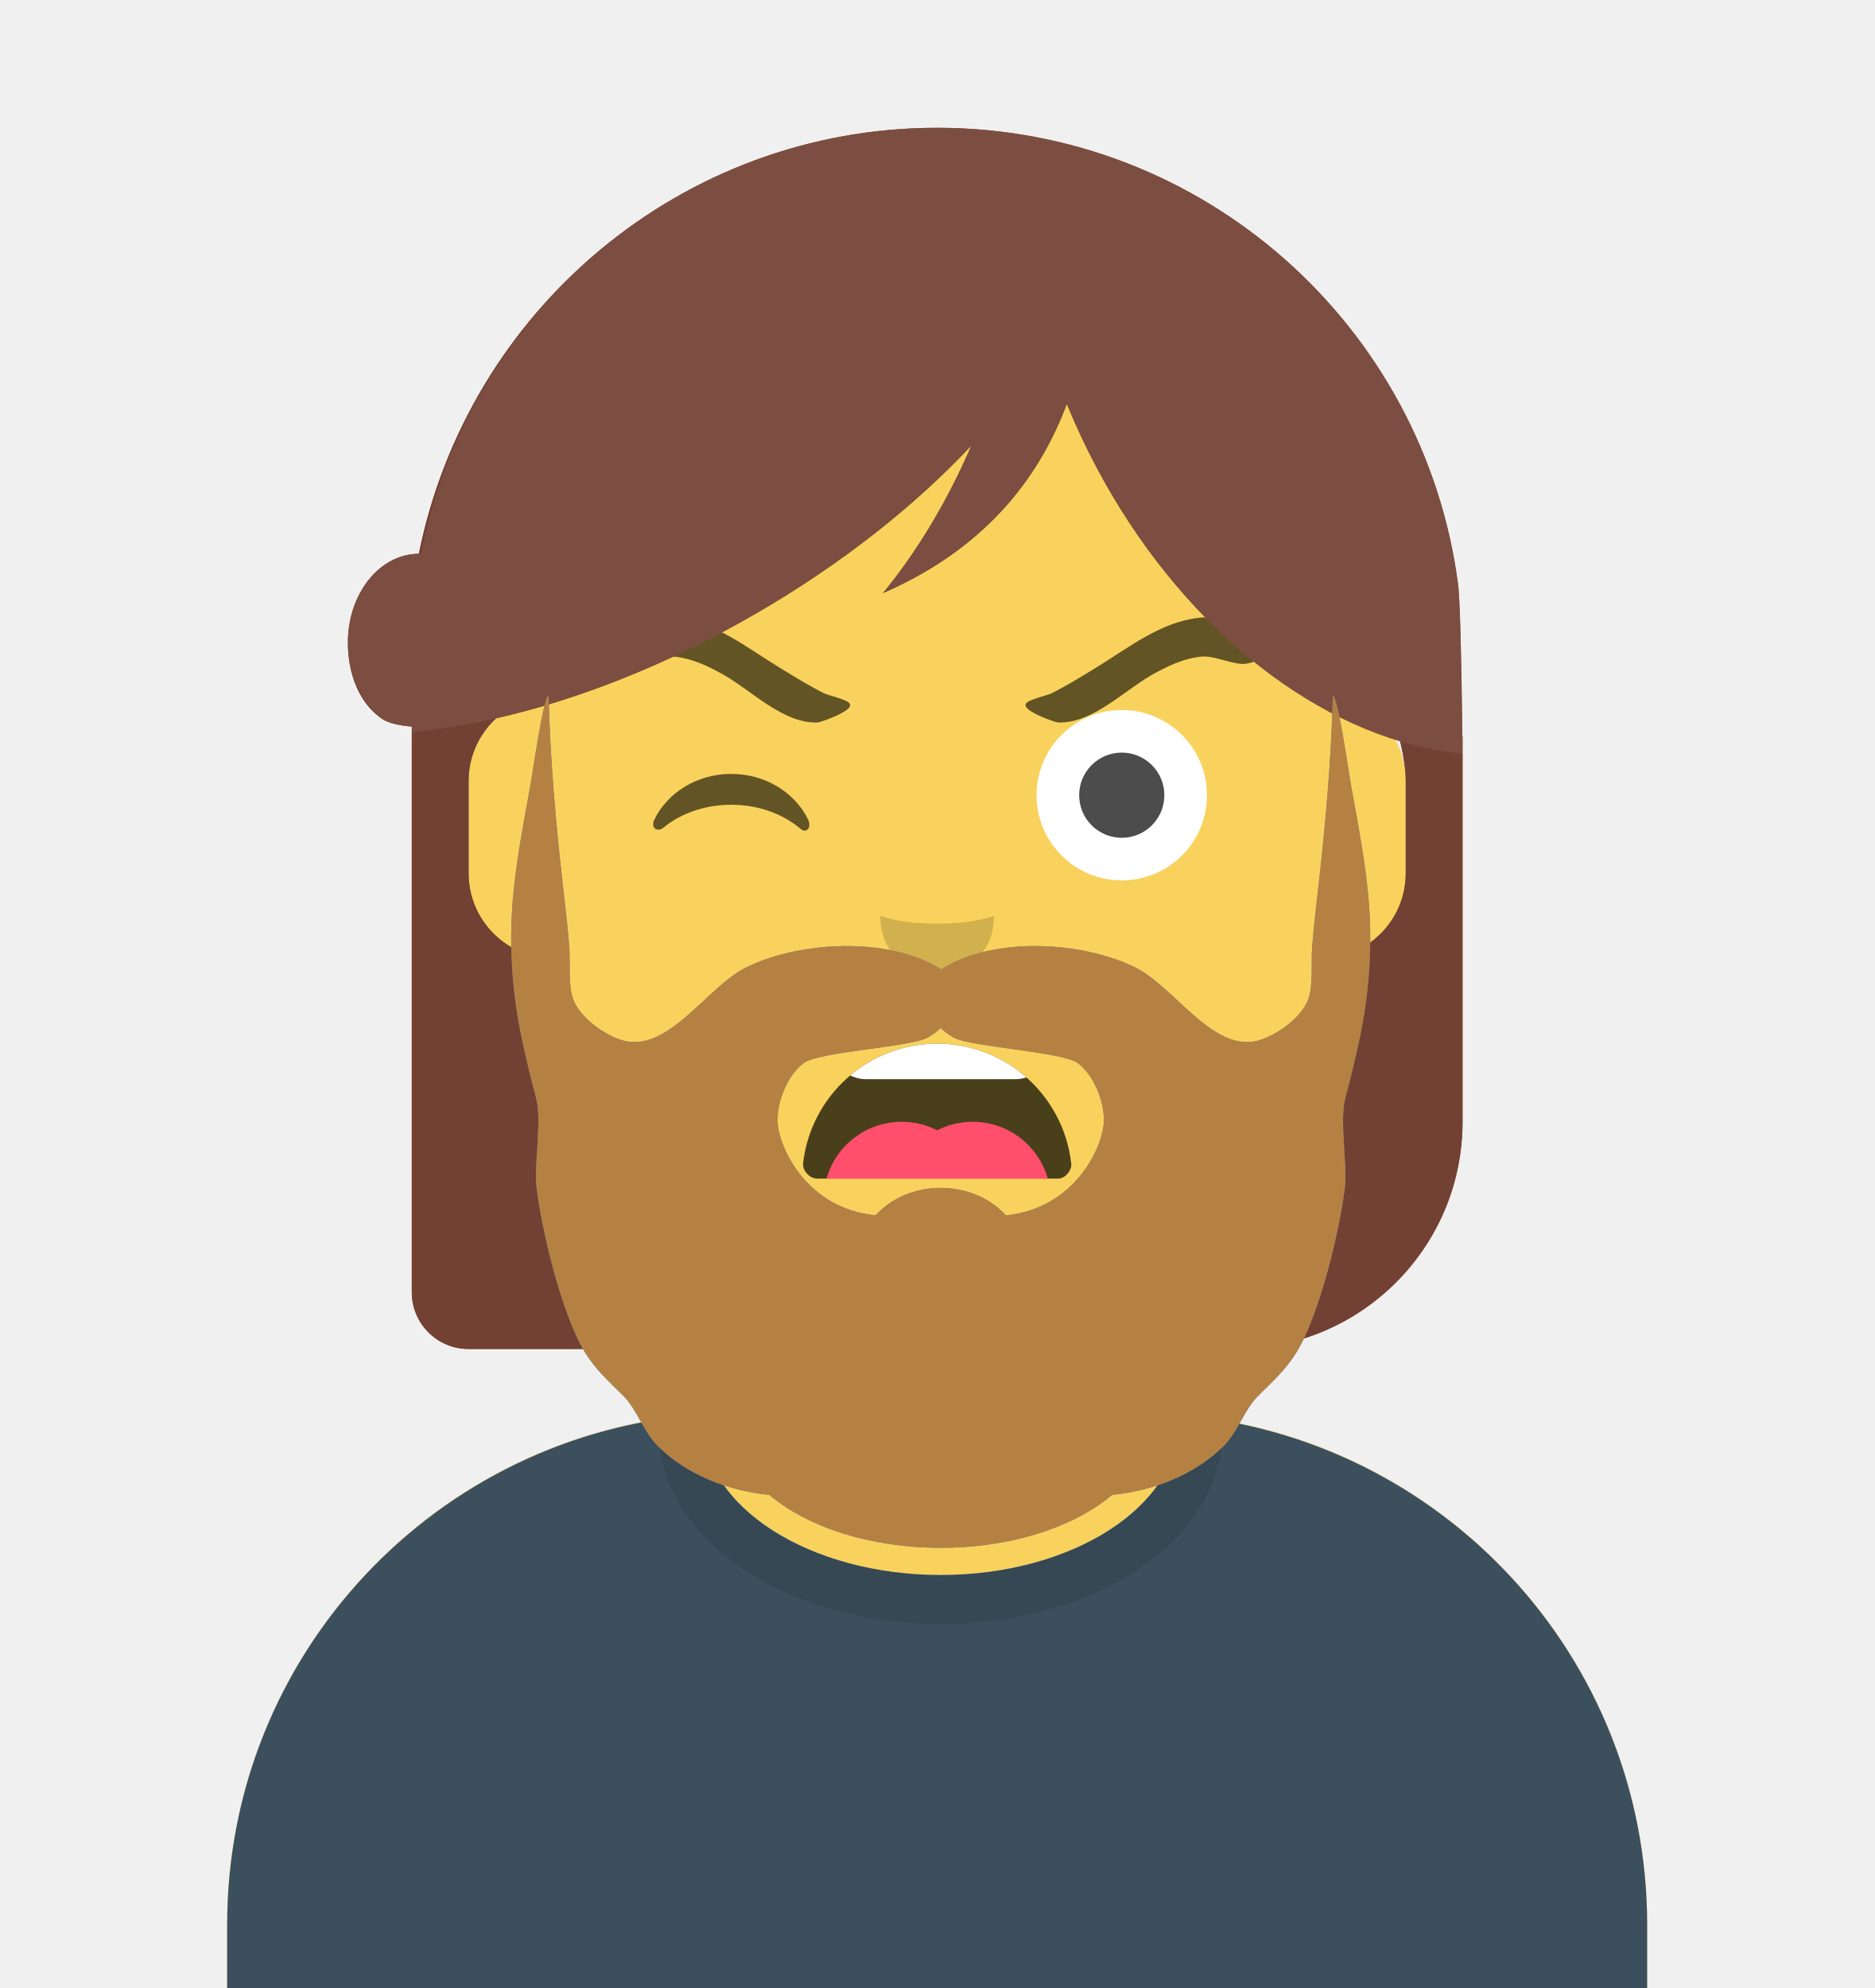
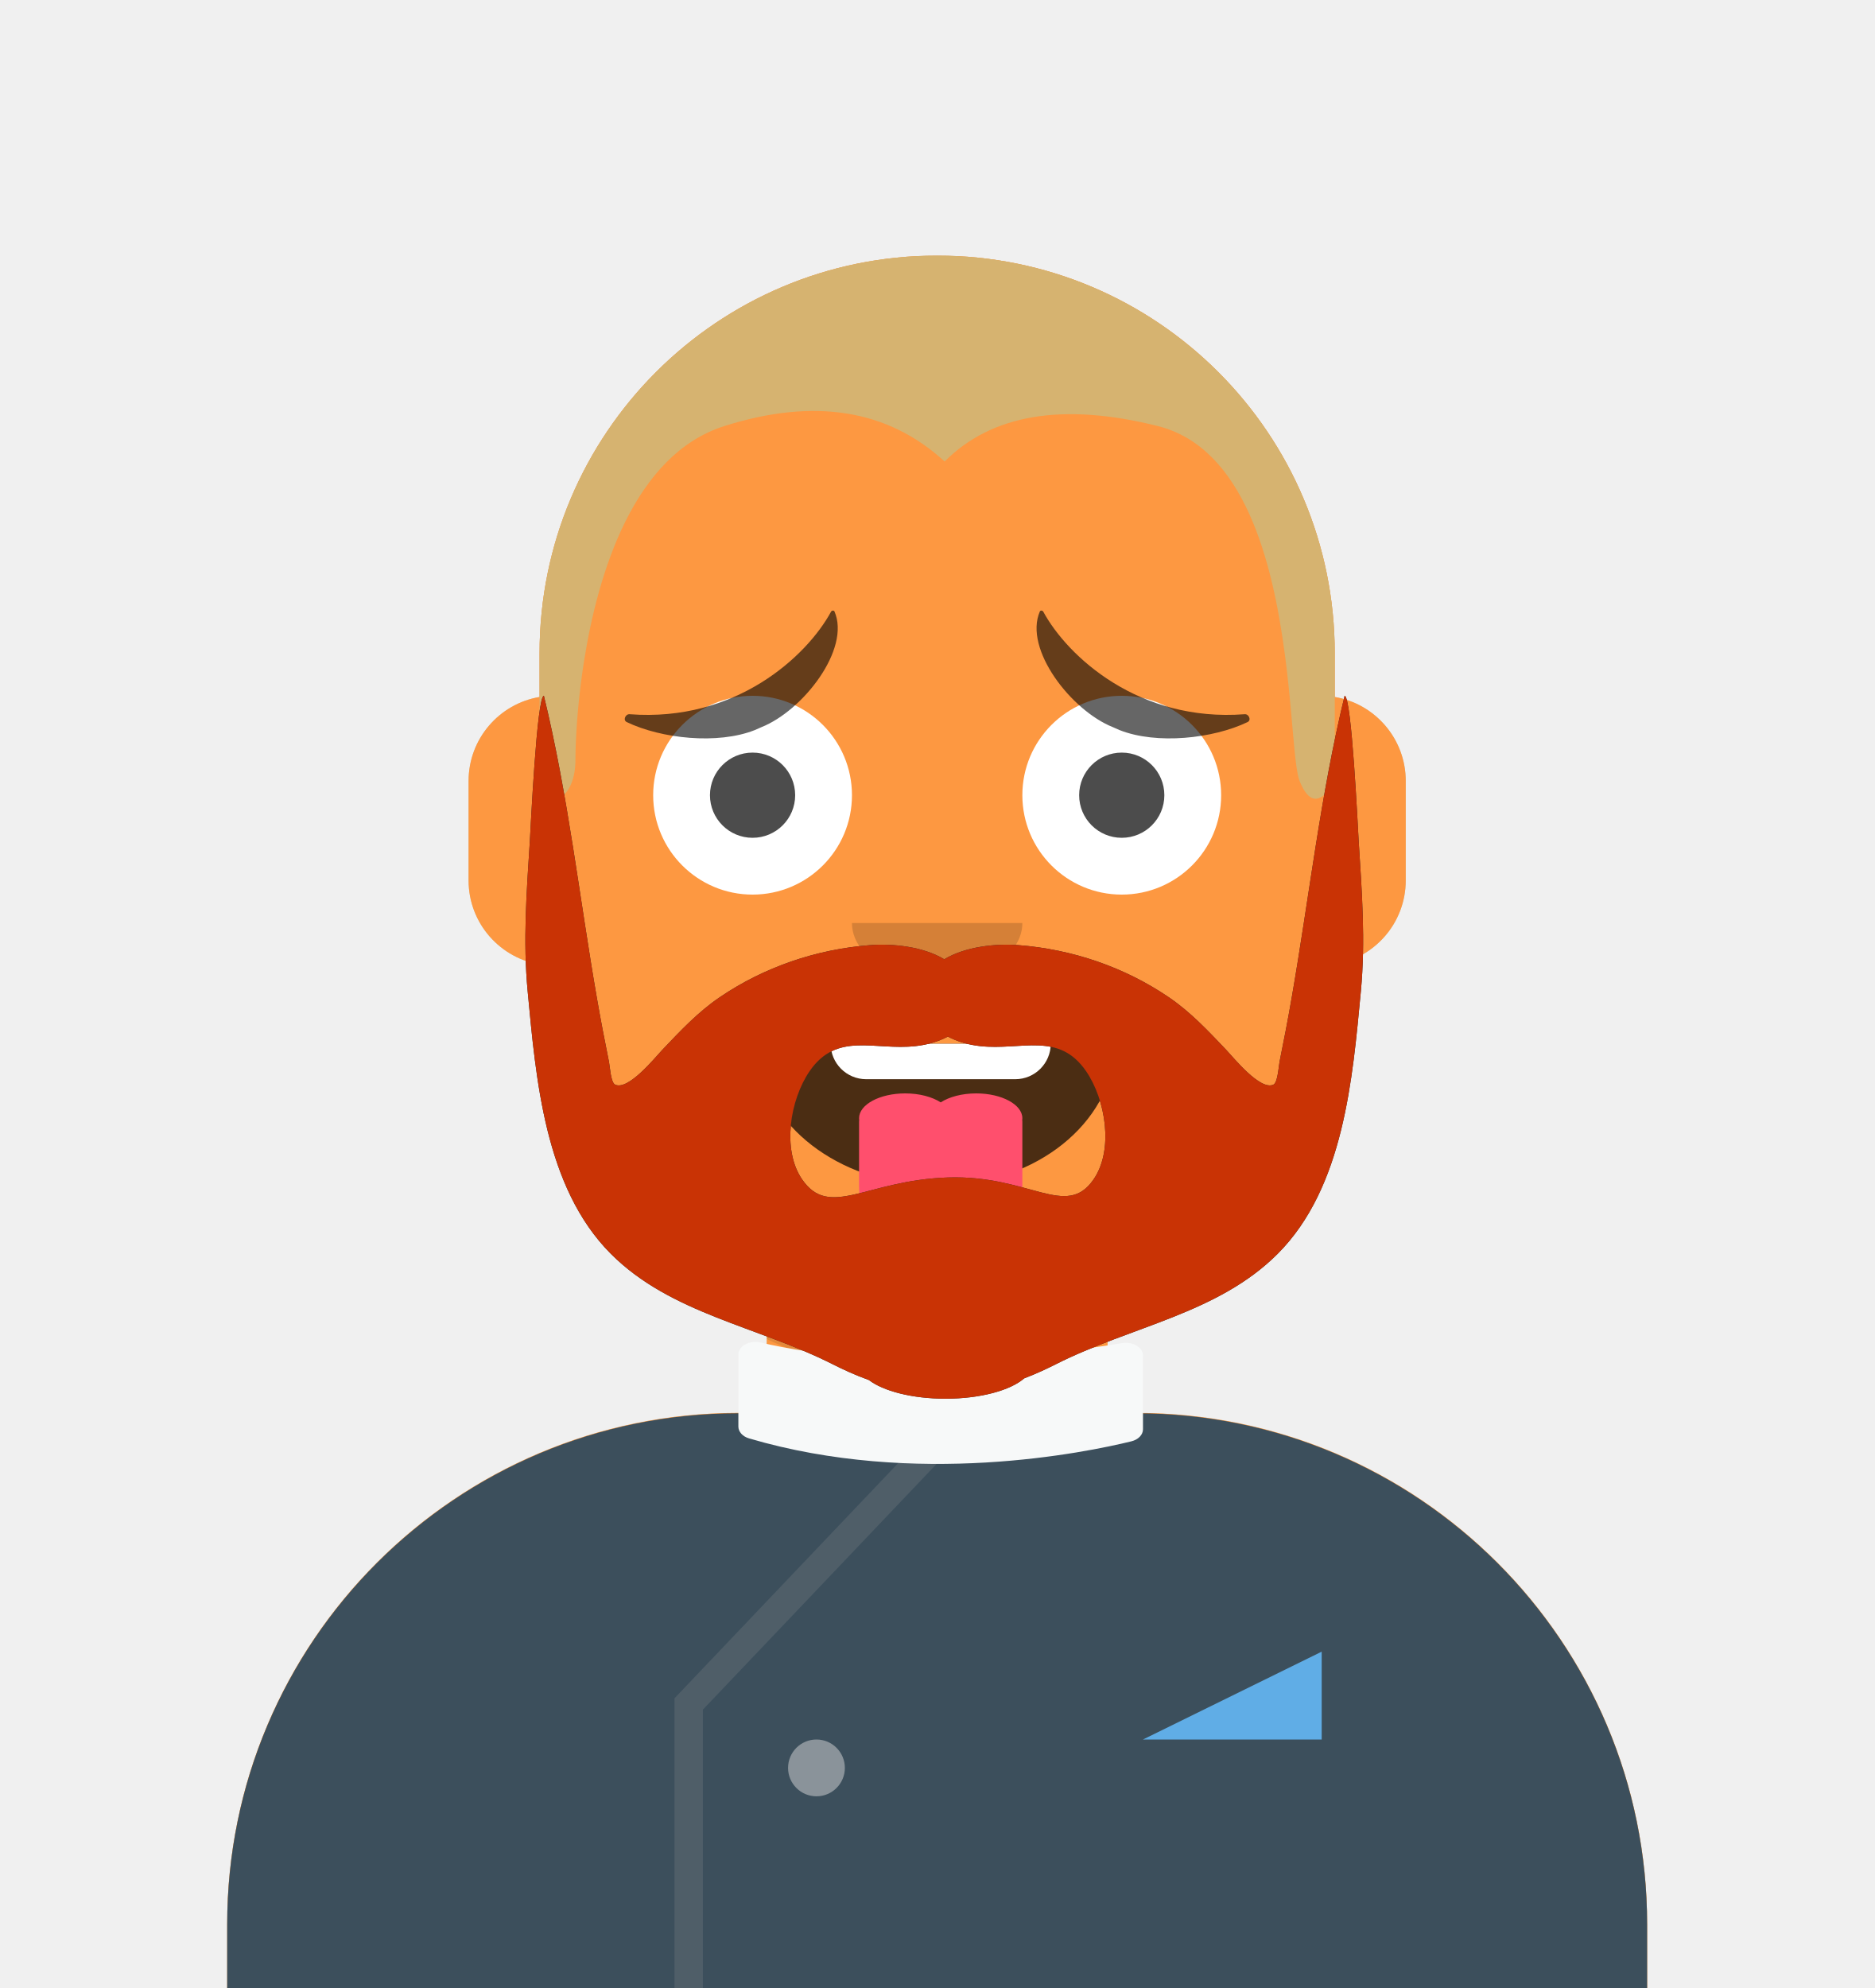
- <svg xmlns="http://www.w3.org/2000/svg" xmlns:xlink="http://www.w3.org/1999/xlink" width="264px" height="280px" viewBox="0 0 264 280" version="1.1">
+ <svg xmlns="http://www.w3.org/2000/svg" xmlns:ns2="http://design.blush" xmlns:xlink="http://www.w3.org/1999/xlink" width="264px" height="280px" viewBox="0 0 264 280" version="1.1">
  <defs>
    <path d="M100,0 C130.928,-5.68137151e-15 156,25.072 156,56 L156.001,62.166 C161.676,63.119 166,68.054 166,74 L166,88 C166,94.052 161.519,99.058 155.694,99.881 C153.628,119.686 141.238,136.422 124.001,144.61 L124,163 L128,163 C167.765,163 200,195.235 200,235 L200,244 L0,244 L0,235 C-4.86974701e-15,195.235 32.235,163 72,163 L76,163 L76,144.611 C58.763,136.422 46.372,119.687 44.305,99.881 C38.481,99.058 34,94.052 34,88 L34,74 C34,68.054 38.325,63.118 44,62.166 L44,56 C44,25.072 69.072,5.68137151e-15 100,0 Z" id="transparent_path-1" />
    <path d="M83,36.348 C83,52.629 105.162,65.828 132.5,65.828 C159.838,65.828 182,52.629 182,36.348 C182,34.985 181.845,33.645 181.544,32.331 C210.784,41.488 232,68.792 232,101.052 L232,110 L32,110 L32,101.052 C32,68.397 53.739,40.82 83.534,32.002 C83.182,33.421 83,34.871 83,36.348 Z" id="transparent_path-3" />
    <rect id="transparent_path-5" x="0" y="0" width="264" height="280" />
    <path d="M74,0 C114.869,0 148,33.131 148,74 L148,84.148 L148,197.608 C135.525,187.237 119.491,181 102,181 L102,181 L98,181 L98,162.611 C115.531,154.283 128.048,137.115 129.791,116.867 C135.569,116.002 140,111.019 140,105 L140,105 L140,92 C140,87.354 137.359,83.324 133.497,81.33 C132.724,81.05 131.952,80.748 131.181,80.426 C130.795,80.32 130.401,80.233 130,80.166 L130,80.166 L130,79.917 C117.224,74.234 104.878,63.071 96.11,47.885 C93.175,42.801 90.831,37.595 89.066,32.397 C80.431,42.941 67.745,53.602 52.342,62.495 C42.778,68.017 33.147,72.291 24,75.266 L24,137.247 C29.602,148.318 38.773,157.278 50,162.611 L50,162.611 L50,181 L46,181 C38.327,181 30.935,182.2 24,184.423 L24,230 C24,244.106 13.569,255.776 0,257.716 L0,74 C0,33.131 33.131,0 74,0 Z" id="transparent_path-7" />
  </defs>
  <g id="transparent_Avataaar/Default" stroke="none" stroke-width="1" fill="none" fill-rule="evenodd">
    <g id="transparent_Body" transform="translate(32, 36)">
      <mask id="transparent_mask-2" fill="white">
        <use xlink:href="#transparent_path-1" />
      </mask>
      <use fill="#D0C6AC" xlink:href="#transparent_path-1" />
-       <g id="transparent_Skin-Color" mask="url(#transparent_mask-2)" fill="#F8D25C">
+       <g id="transparent_Skin-Color" mask="url(#transparent_mask-2)" fill="#FD9841">
        <g transform="translate(-32, 0)" id="transparent_Color">
          <rect x="0" y="0" width="264" height="244" />
        </g>
      </g>
      <path d="M44,94 C44,124.928 69.072,150 100,150 C130.928,150 156,124.928 156,94 L156,94 L156,102 C156,132.928 130.928,158 100,158 C69.072,158 44,132.928 44,102 Z" id="transparent_Neck-Shadow" fill-opacity="0.1" fill="#000000" mask="url(#transparent_mask-2)" />
    </g>
    <g id="transparent_Clothing" transform="translate(0, 170)">
-       <defs>
-         <path d="M99,30.348 C99,42.211 113.998,51.828 132.5,51.828 C151.002,51.828 166,42.211 166,30.348 C166,29.995 165.987,29.644 165.96,29.295 C202.936,32.325 232,63.294 232,101.052 L232,110 L32,110 L32,101.052 C32,62.952 61.593,31.764 99.047,29.219 C99.015,29.595 99,29.97 99,30.348 Z" id="shirt_crew_neck_path-1" />
-       </defs>
-       <g id="shirt_crew_neck_Clothing/Shirt-Crew-Neck" stroke="none" stroke-width="1" fill="none" fill-rule="evenodd">
-         <mask id="shirt_crew_neck_mask-2" fill="white">
-           <use xlink:href="#shirt_crew_neck_path-1" />
-         </mask>
-         <use id="shirt_crew_neck_Clothes" fill="#E6E6E6" xlink:href="#shirt_crew_neck_path-1" />
-         <g id="shirt_crew_neck_Fabric-Color" mask="url(#shirt_crew_neck_mask-2)" fill="#3C4F5C">
-           <rect id="shirt_crew_neck_🖍Color" x="0" y="0" width="264" height="110" />
-         </g>
-         <g id="shirt_crew_neck_Shadowy" opacity="0.6" mask="url(#shirt_crew_neck_mask-2)" fill="#000000" fill-opacity="0.16">
-           <g transform="translate(92, 4)" id="shirt_crew_neck_Hola-👋🏼">
-             <ellipse cx="40.5" cy="27.848" rx="39.635" ry="26.914" />
-           </g>
-         </g>
+       <g id="chef_Clothing/Chef" stroke="none" stroke-width="1" fill="none" fill-rule="evenodd">
+         <path d="M104,29.052 L160,29.052 C199.765,29.052 232,61.287 232,101.052 L232,110 L232,110 L32,110 L32,101.052 C32,61.287 64.235,29.052 104,29.052 Z" id="chef_Fabric-Color" fill="#3C4F5C" />
+         <polyline id="chef_Path-10" stroke-opacity=".206" stroke="#979797" stroke-width="4" points="136 29 97 70 97 110" />
+         <path d="M107.127,19.085 C113.854,20.684 131.291,23.563 158.064,19.173 C159.566,18.927 160.991,19.777 160.991,20.92 L160.991,31.308 C160.991,32.08 160.333,32.765 159.346,33.007 C152.963,34.571 129.018,39.529 105.502,32.59 C104.591,32.32 104,31.652 104,30.924 L104,20.795 C104,19.585 105.577,18.717 107.127,19.085" id="chef_Fill-1" fill="#F7F9F9" />
+         <circle id="chef_Oval" fill-opacity=".502" fill="#D8D8D8" cx="115" cy="79" r="4" />
+         <polygon id="chef_Path-11" fill="#60ADE6" points="160.991 75 186.161 62.628 186.161 75" ns2:color="Top-500" />
      </g>
    </g>
    <g id="transparent_Face" transform="translate(76, 82)" fill="#000000">
      <g id="transparent_Mouth" transform="translate(2, 52)">
        <defs>
-           <path d="M35.118,15.128 C36.176,24.62 44.226,32 54,32 C63.804,32 71.874,24.574 72.892,15.04 C72.974,14.273 72.117,13 71.043,13 C56.149,13 44.738,13 37.087,13 C36.007,13 35.012,14.178 35.118,15.128 Z" id="concerned_path-1" />
+           <path d="M29,15.609 C30.41,25.231 41.062,33 54,33 C66.968,33 77.646,25.183 79,14.739 C79.101,14.34 78.775,13 76.826,13 C56.838,13 41.74,13 31.174,13 C29.383,13 28.87,14.24 29,15.609 Z" id="tongue_path-1" />
        </defs>
-         <g id="concerned_Mouth/Concerned" stroke="none" stroke-width="1" fill="none" fill-rule="evenodd">
-           <mask id="concerned_mask-2" fill="white">
-             <use xlink:href="#concerned_path-1" transform="translate(54.00364, 22.5) scale(1, -1) translate(-54.00364, -22.5)" />
+         <g id="tongue_Mouth/Tongue" stroke="none" stroke-width="1" fill="none" fill-rule="evenodd">
+           <mask id="tongue_mask-2" fill="white">
+             <use xlink:href="#tongue_path-1" />
          </mask>
-           <use id="concerned_Mouth" fill-opacity="0.7" fill="#000000" transform="translate(54.00364, 22.5) scale(1, -1) translate(-54.00364, -22.5)" xlink:href="#concerned_path-1" />
-           <path d="M44,2 L65,2 C67.761,2 70,4.239 70,7 L70,13 C70,15.761 67.761,18 65,18 L44,18 C41.239,18 39,15.761 39,13 L39,7 C39,4.239 41.239,2 44,2 Z" id="concerned_Teeth" fill="#FFFFFF" mask="url(#concerned_mask-2)" />
-           <g id="concerned_Tongue" mask="url(#concerned_mask-2)" fill="#FF4F6D">
-             <g transform="translate(38, 24)">
-               <circle id="concerned_friend?" cx="11" cy="11" r="11" />
-               <circle id="concerned_How-you-doing" cx="21" cy="11" r="11" />
-             </g>
-           </g>
+           <use id="tongue_Mouth" fill-opacity="0.7" fill="#000000" xlink:href="#tongue_path-1" />
+           <path d="M44,2 L65,2 C67.761,2 70,4.239 70,7 L70,13 C70,15.761 67.761,18 65,18 L44,18 C41.239,18 39,15.761 39,13 L39,7 C39,4.239 41.239,2 44,2 Z" id="tongue_Teeth" fill="#FFFFFF" mask="url(#tongue_mask-2)" />
+           <path d="M59.5,20 C63.09,20 66,21.567 66,23.5 C66,23.583 65.995,23.665 65.984,23.747 C65.995,23.829 66,23.914 66,24 L66,33 C66,39.075 61.075,44 55,44 L54,44 C47.925,44 43,39.075 43,33 L43,24 C43,23.914 43.005,23.829 43.016,23.746 C43.005,23.665 43,23.583 43,23.5 C43,21.567 45.91,20 49.5,20 C51.511,20 53.309,20.492 54.501,21.264 C55.691,20.492 57.489,20 59.5,20 Z" id="tongue_Tongue" fill="#FF4F6D" />
        </g>
      </g>
      <g id="transparent_Nose" transform="translate(28, 40)" fill-opacity="0.16">
-         <g id="small_Nose/Small" stroke="none" stroke-width="1" fill="none" fill-rule="evenodd">
-           <path d="M20,7 C20,12.523 24.047,15 28,15 C31.953,15 36,12.523 36,7 C33.833,7.732 31.141,8.098 27.924,8.098 C24.741,8.098 22.099,7.732 20,7 Z" id="small_Nose" fill-opacity=".16" fill="#000" />
+         <g id="default_Nose/Default" stroke="none" stroke-width="1" fill="none" fill-rule="evenodd" fill-opacity="0.16">
+           <path d="M16,8 C16,12.418 21.373,16 28,16 L28,16 C34.627,16 40,12.418 40,8" id="default_Nose" fill="#000000" />
        </g>
      </g>
      <g id="transparent_Eyes" transform="translate(0, 8)">
-         <g id="wink_wacky_Eyes/Wink-Wacky-😜" stroke="none" stroke-width="1" fill="none" fill-rule="evenodd">
-           <circle id="wink_wacky_Cornea?-I-don't-know" fill="#FFFFFF" cx="82" cy="22" r="12" />
-           <circle id="wink_wacky_Eye" fill-opacity="0.7" fill="#000000" cx="82" cy="22" r="6" />
-           <path d="M16.16,25.447 C18.007,21.649 22.164,19 26.998,19 C31.814,19 35.959,21.63 37.815,25.407 C38.367,26.529 37.582,27.447 36.791,26.767 C34.34,24.66 30.859,23.344 26.998,23.344 C23.257,23.344 19.874,24.579 17.438,26.572 C16.547,27.3 15.62,26.558 16.16,25.447 Z" id="wink_wacky_Winky-Doodle" fill-opacity="0.6" fill="#000000" />
+         <g id="surprised_Eyes/Surprised-😳" stroke="none" stroke-width="1" fill="none" fill-rule="evenodd">
+           <circle id="surprised_The-White-Stuff" fill="#FFFFFF" cx="30" cy="22" r="14" />
+           <circle id="surprised_Eye-Ball" fill="#FFFFFF" cx="82" cy="22" r="14" />
+           <circle id="surprised_Eye" fill-opacity="0.7" fill="#000000" cx="30" cy="22" r="6" />
+           <circle id="surprised_Eye" fill-opacity="0.7" fill="#000000" cx="82" cy="22" r="6" />
        </g>
      </g>
      <g id="transparent_Eyebrow" fill-opacity="0.6">
-         <g id="angry_natural_Eyebrow/Natural/Angry-Natural" stroke="none" stroke-width="1" fill="none" fill-rule="evenodd" fill-opacity="0.6">
-           <path d="M44.857,12.228 C44.858,12.219 44.858,12.219 44.857,12.228 M17.586,7.892 C15.244,8.33 13.087,9.788 12.152,12.099 C11.801,12.967 11.392,14.924 11.708,15.807 C11.828,16.143 12.033,16.101 12.956,16.043 C14.644,15.937 16.933,13.662 18.748,13.256 C21.275,12.69 23.983,13.115 26.496,13.688 C30.811,14.673 36.485,17.788 40.946,16.17 C41.278,16.05 45.621,12.923 44.369,12.277 C43.924,11.907 41.137,12.085 40.622,11.999 C38.228,11.597 35.73,10.935 33.373,10.327 C28.233,9 22.967,6.881 17.586,7.892" id="angry_natural_Eyebrows-The-Web" fill="#000000" transform="translate(28.0947, 12.1275) rotate(17) translate(-28.0947, -12.1275) " />
-           <path d="M100.918,12.209 C100.92,12.2 100.92,12.2 100.918,12.209 M73.586,7.892 C71.244,8.33 69.087,9.788 68.152,12.099 C67.801,12.967 67.392,14.924 67.708,15.807 C67.828,16.143 68.033,16.101 68.956,16.043 C70.644,15.937 72.933,13.662 74.748,13.256 C77.275,12.69 79.983,13.115 82.496,13.688 C86.811,14.673 92.485,17.788 96.946,16.17 C97.278,16.05 101.621,12.923 100.369,12.277 C99.924,11.907 97.137,12.085 96.622,11.999 C94.228,11.597 91.73,10.935 89.373,10.327 C84.233,9 78.967,6.881 73.586,7.892" id="angry_natural_Eyebrows-The-Web" fill="#000000" transform="translate(84.0947, 12.1275) scale(-1, 1) rotate(17) translate(-84.0947, -12.1275) " />
+         <g id="sad_concerned_natural_Eyebrow/Natural/Sad-Concerned-Natural" stroke="none" stroke-width="1" fill="none" fill-rule="evenodd" fill-opacity="0.6">
+           <path d="M22.766,5.578 L23.677,5.176 C28.919,3.095 36.865,3.967 41.723,6.299 C42.29,6.571 41.902,7.452 41.321,7.407 C26.402,6.256 16.358,15.553 12.946,21.847 C12.845,22.034 12.539,22.055 12.464,21.881 C10.156,16.562 16.913,7.896 22.766,5.578 Z" id="sad_concerned_natural_Eyebrow" fill="#000000" transform="translate(27, 13) scale(-1, -1) translate(-27, -13) " />
+           <path d="M80.766,5.578 L81.677,5.176 C86.919,3.095 94.865,3.967 99.723,6.299 C100.29,6.571 99.902,7.452 99.321,7.407 C84.402,6.256 74.358,15.553 70.946,21.847 C70.845,22.034 70.539,22.055 70.464,21.881 C68.156,16.562 74.913,7.896 80.766,5.578 Z" id="sad_concerned_natural_Eyebrow" fill="#000000" transform="translate(85, 13) scale(1, -1) translate(-85, -13) " />
        </g>
      </g>
    </g>
    <g id="transparent_Top">
-       <defs>
-         <path d="M133,18 C170.556,18 201.577,45.976 206.36,82.226 C206.624,84.224 206.828,91.357 206.972,103.624 C206.991,103.729 207,103.811 207,103.875 L207,158 L207,158 C207,175.673 192.673,190 175,190 L157,190 L157,180.611 C174.531,172.283 187.048,155.115 188.791,134.867 C194.569,134.002 199,129.019 199,123 L199,110 C199,108.484 198.719,106.513 198.206,104.403 C180.318,99.019 162.7,82.693 152.444,59.658 C152.171,59.045 151.906,58.432 151.647,57.818 L151.263,56.897 L151.042,57.476 C146.403,69.413 137.846,78.1 125.372,83.535 C130.245,77.588 134.394,70.66 137.821,62.752 C129.844,71.258 119.473,79.491 107.342,86.495 C94.971,93.637 82.409,98.555 70.87,101.174 C68.491,103.366 67,106.509 67,110 L67,123 C67,129.019 71.431,134.002 77.209,134.867 C78.952,155.115 91.469,172.283 109,180.611 L109,190 L67,190 C62.582,190 59,186.418 59,182 L59.001,102.34 C57.324,102.198 55.758,101.883 54.853,101.273 C51.695,99.143 50,95.051 50,90.5 C50,83.596 54.477,78 60,78 C66.863,43.828 96.915,18 133,18 Z" id="long_not_too_long_path-1" />
-       </defs>
-       <g id="long_not_too_long_Top/Long-Hair/Long-but-not-too-long" stroke="none" stroke-width="1" fill="none" fill-rule="evenodd" transform="translate(-1 0)">
-         <g id="long_not_too_long_Behind">
-           <mask id="long_not_too_long_mask-2" fill="white">
-             <use xlink:href="#long_not_too_long_path-1" />
+       <g id="buzzcut_Hairstyle/Buzzcut" stroke="none" stroke-width="1" fill="none" fill-rule="evenodd" transform="translate(-1, 0)">
+         <path d="M133,36 C163.928,36 189,61.072 189,92 L189,110.085 L188.93,110.2 L188.809,110.392 L188.569,110.75 C186.782,113.311 185.277,113.061 184.052,110 C183.872,109.55 183.725,108.817 183.59,107.851 L183.503,107.173 L183.418,106.429 L183.293,105.199 L183.081,102.868 L182.795,99.673 L182.63,97.94 L182.509,96.742 L182.378,95.513 L182.234,94.258 C182.209,94.047 182.184,93.834 182.158,93.621 L181.995,92.332 C180.266,79.124 176.252,63.05 164.052,60 C150.719,56.667 140.719,58.333 134.052,65 C126.052,57.667 115.719,56 103.052,60 C90.322,64.02 85.224,80.609 83.245,93.226 L83.076,94.344 L82.923,95.439 C82.874,95.8 82.828,96.156 82.785,96.508 L82.662,97.547 L82.552,98.554 L82.456,99.527 L82.372,100.463 L82.299,101.359 L82.238,102.213 L82.187,103.022 L82.145,103.783 L82.112,104.494 L82.087,105.152 L82.063,106.034 L82.053,106.782 L82.052,107 C82.052,112.24 78.691,114.118 77,111.376 L77,92 C77,61.072 102.072,36 133,36 Z" id="buzzcut_Hair-Color" fill="#D6B370" ns2:color="Hair-500" />
+       </g>
+       <g id="buzzcut_Facial-Hair" transform="translate(49, 72)">
+         <defs>
+           <path d="M84.504,93.841 C72.993,94.219 67.858,99.721 63.991,94.13 C61.088,89.932 62.303,82.874 65.015,78.903 C68.874,73.251 74.109,75.985 79.962,75.34 C81.554,75.165 83.153,74.723 84.504,74 C85.856,74.723 87.455,75.165 89.046,75.34 C94.9,75.985 100.135,73.251 103.994,78.903 C106.706,82.874 107.92,89.932 105.018,94.13 C101.15,99.721 96.016,93.463 84.504,93.841 Z M140.391,26 C136.967,40.075 135.393,54.434 132.91,68.671 C132.393,71.639 131.826,74.596 131.225,77.55 C131.098,78.17 130.974,80.473 130.363,80.764 C128.512,81.648 124.739,76.947 123.73,75.885 C121.197,73.219 118.685,70.529 115.599,68.437 C109.365,64.21 102.065,61.711 94.47,61.118 C91.292,60.869 86.995,61.303 84,63.11 C81.005,61.303 76.708,60.869 73.53,61.118 C65.934,61.711 58.635,64.21 52.4,68.437 C49.315,70.529 46.803,73.219 44.269,75.885 C43.261,76.947 39.488,81.648 37.637,80.764 C37.026,80.473 36.902,78.17 36.775,77.55 C36.174,74.596 35.607,71.639 35.09,68.671 C32.607,54.434 31.034,40.075 27.609,26 C26.613,26 25.739,44.748 25.627,46.495 C25.175,53.589 24.646,60.525 25.322,67.626 C26.486,79.875 27.699,95.234 37.033,104.588 C45.466,113.039 57.71,114.806 68.271,120.141 C69.631,120.828 71.435,121.676 73.38,122.371 C75.429,123.934 79.493,125 84.174,125 C89.085,125 93.316,123.827 95.254,122.138 C96.955,121.493 98.518,120.753 99.729,120.141 C110.289,114.805 122.534,113.039 130.967,104.588 C140.301,95.234 141.514,79.875 142.679,67.626 C143.353,60.525 142.825,53.589 142.373,46.495 C142.261,44.748 141.387,26 140.391,26 Z" id="beard_medium_path-1" />
+         </defs>
+         <g id="beard_medium_Facial-Hair/Beard-Medium" stroke="none" stroke-width="1" fill="none" fill-rule="evenodd">
+           <mask id="beard_medium_mask-2" fill="white">
+             <use xlink:href="#beard_medium_path-1" />
          </mask>
-           <use id="long_not_too_long_Combined-Shape" fill="#944F23" xlink:href="#long_not_too_long_path-1" />
-           <g id="long_not_too_long_Hair-Color" mask="url(#long_not_too_long_mask-2)" fill="#724133">
-             <rect id="long_not_too_long_Color" x="0" y="0" width="266" height="280" />
+           <use id="beard_medium_Beardness" fill="#252E32" xlink:href="#beard_medium_path-1" />
+           <g id="beard_medium_Facial-Hair-Color" mask="url(#beard_medium_mask-2)" fill="#C93305">
+             <rect id="beard_medium_Color" x="0" y="0" width="168" height="152" />
          </g>
        </g>
-         <g id="long_not_too_long_Top" opacity="0.44" transform="translate(50, 18)" fill="#FFFFFF" fill-opacity="0.16">
-           <path d="M83,0 C123.869,0 157,33.131 157,74 L157,88.151 C136.296,86.194 114.382,68.471 102.444,41.658 C102.035,40.739 101.641,39.818 101.264,38.896 C96.678,51.132 88.047,60.012 75.372,65.535 C80.245,59.588 84.394,52.66 87.821,44.752 C79.844,53.258 69.473,61.491 57.342,68.495 C41.678,77.539 25.709,83.015 11.896,84.775 C11.282,84.923 10.648,85 10,85 C9.982,85 9.965,85 9.947,85 C9.63,85.033 9.314,85.064 9,85.093 L8.999,84.938 C3.946,84.311 0,78.981 0,72.5 C0,65.596 4.477,60 10,60 C10.108,60 10.216,60.002 10.323,60.006 C16.862,25.828 46.915,0 83,0 Z" id="long_not_too_long_Combined-Shape" />
-         </g>
-         <g id="long_not_too_long_Facial-Hair" transform="translate(49, 72)">
-           <defs>
-             <path d="M65.18,77.737 C67.363,76.105 80.407,75.479 82.758,74.089 C83.492,73.655 84.061,73.216 84.5,72.78 C84.939,73.216 85.509,73.655 86.242,74.089 C88.593,75.479 101.637,76.105 103.82,77.737 C106.03,79.391 107.644,83.185 107.467,86.151 C107.255,89.71 103.361,98.203 93.672,99.181 C91.558,96.828 88.237,95.31 84.5,95.31 C80.763,95.31 77.442,96.828 75.328,99.181 C65.639,98.203 61.745,89.71 61.533,86.151 C61.357,83.185 62.97,79.391 65.18,77.737 M103.142,94.906 C103.143,94.906 103.145,94.905 103.146,94.905 C103.144,94.905 103.143,94.906 103.142,94.906 M65.845,94.901 C65.849,94.903 65.857,94.906 65.862,94.908 C65.857,94.906 65.851,94.903 65.845,94.901 M144.863,55.985 C144.474,50.03 143.278,44.152 142.234,38.286 C141.953,36.707 140.424,26 139.735,26 C139.502,35.109 138.702,44.08 137.67,53.139 C137.361,55.848 137.038,58.556 136.825,61.274 C136.654,63.47 136.96,66.122 136.428,68.246 C135.749,70.952 132.348,73.478 129.703,74.411 C123.103,76.737 117.598,67.108 111.961,64.291 C104.643,60.635 92.064,59.764 84.582,64.53 C76.936,59.764 64.357,60.635 57.039,64.291 C51.402,67.108 45.897,76.737 39.297,74.411 C36.652,73.478 33.25,70.952 32.572,68.246 C32.04,66.122 32.346,63.47 32.175,61.274 C31.962,58.556 31.639,55.848 31.33,53.139 C30.298,44.08 29.497,35.109 29.265,26 C28.576,26 27.047,36.707 26.766,38.286 C25.722,44.152 24.526,50.03 24.138,55.985 C23.739,62.105 24.215,68.167 25.47,74.163 C26.069,77.028 26.769,79.876 27.519,82.704 C28.353,85.847 27.199,91.966 27.572,95.192 C28.279,101.296 31.154,113.2 34.383,118.451 C35.944,120.989 37.773,122.574 39.816,124.619 C41.783,126.588 42.604,129.64 44.726,131.737 C48.682,135.645 54.446,137.971 60.366,138.543 C65.677,143.05 74.506,146 84.5,146 C94.495,146 103.323,143.05 108.635,138.543 C114.554,137.971 120.318,135.645 124.274,131.737 C126.396,129.64 127.217,126.588 129.184,124.619 C131.226,122.574 133.056,120.989 134.617,118.451 C137.846,113.2 140.721,101.296 141.428,95.192 C141.801,91.966 140.647,85.847 141.481,82.704 C142.232,79.876 142.931,77.028 143.531,74.163 C144.785,68.167 145.261,62.105 144.863,55.985 Z" id="beard_magestic_path-1" />
-           </defs>
-           <g id="beard_magestic_Facial-Hair/Beard-Magestic" stroke="none" stroke-width="1" fill="none" fill-rule="evenodd">
-             <mask id="beard_magestic_mask-2" fill="white">
-               <use xlink:href="#beard_magestic_path-1" />
-             </mask>
-             <use id="beard_magestic_Glorious-Beard" fill="#5E7AA9" xlink:href="#beard_magestic_path-1" />
-             <g id="beard_magestic_Facial-Hair-Color" mask="url(#beard_magestic_mask-2)" fill="#B58143">
-               <rect id="beard_magestic_Color" x="0" y="0" width="168" height="152" />
-             </g>
-           </g>
-         </g>
-         <g id="long_not_too_long_Accessory" transform="translate(62, 85)" />
      </g>
+       <g id="buzzcut_Accessory" transform="translate(62, 85)" />
    </g>
  </g>
</svg>
